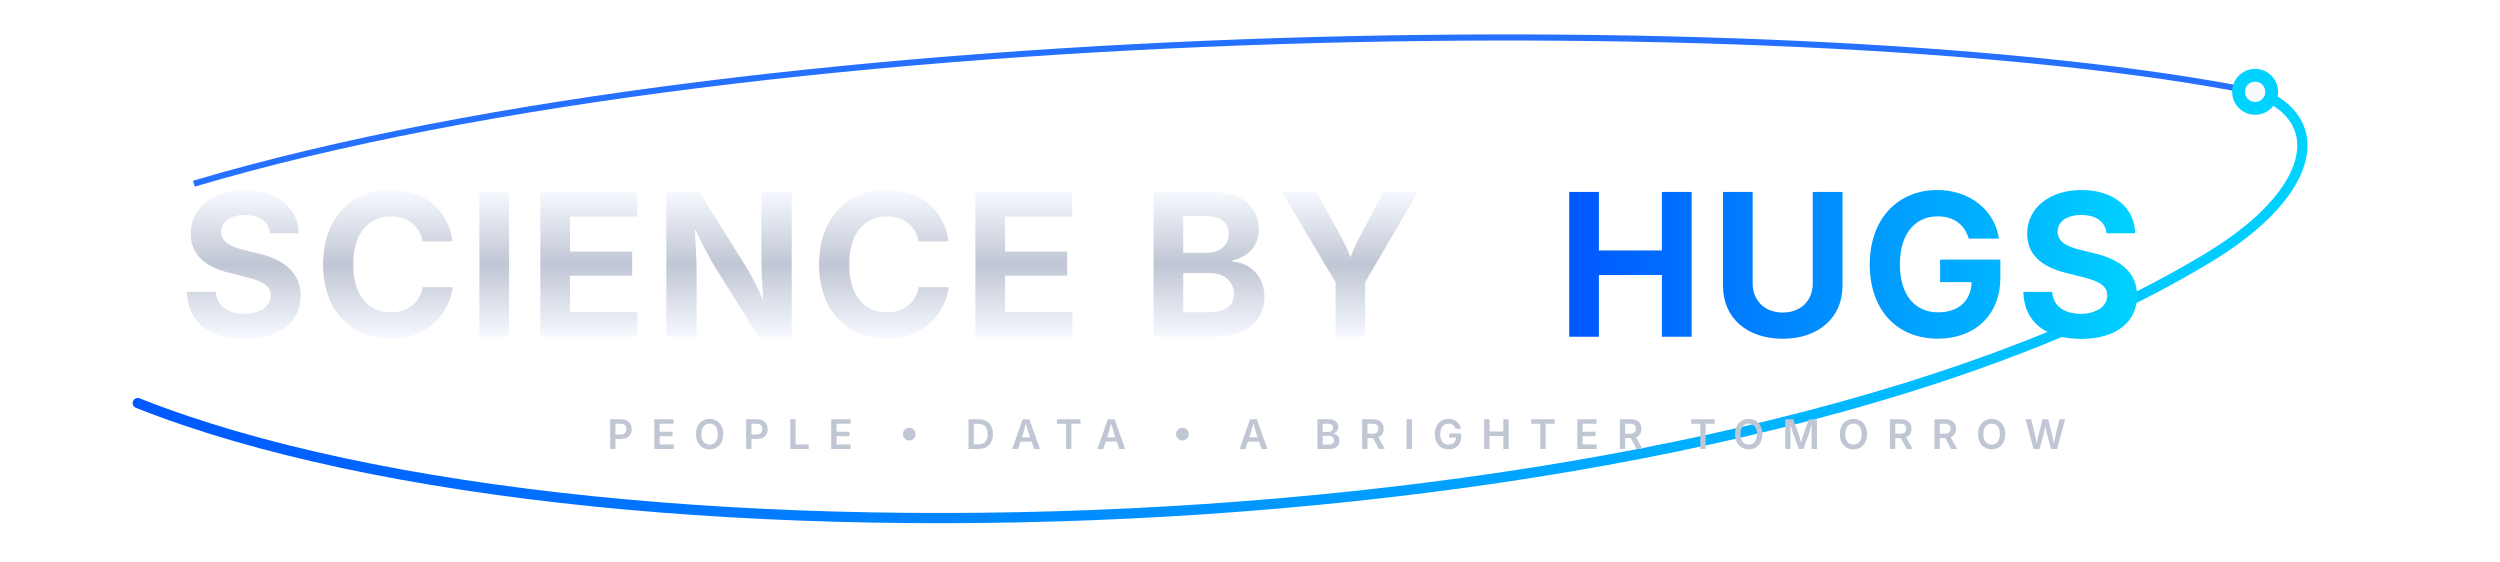
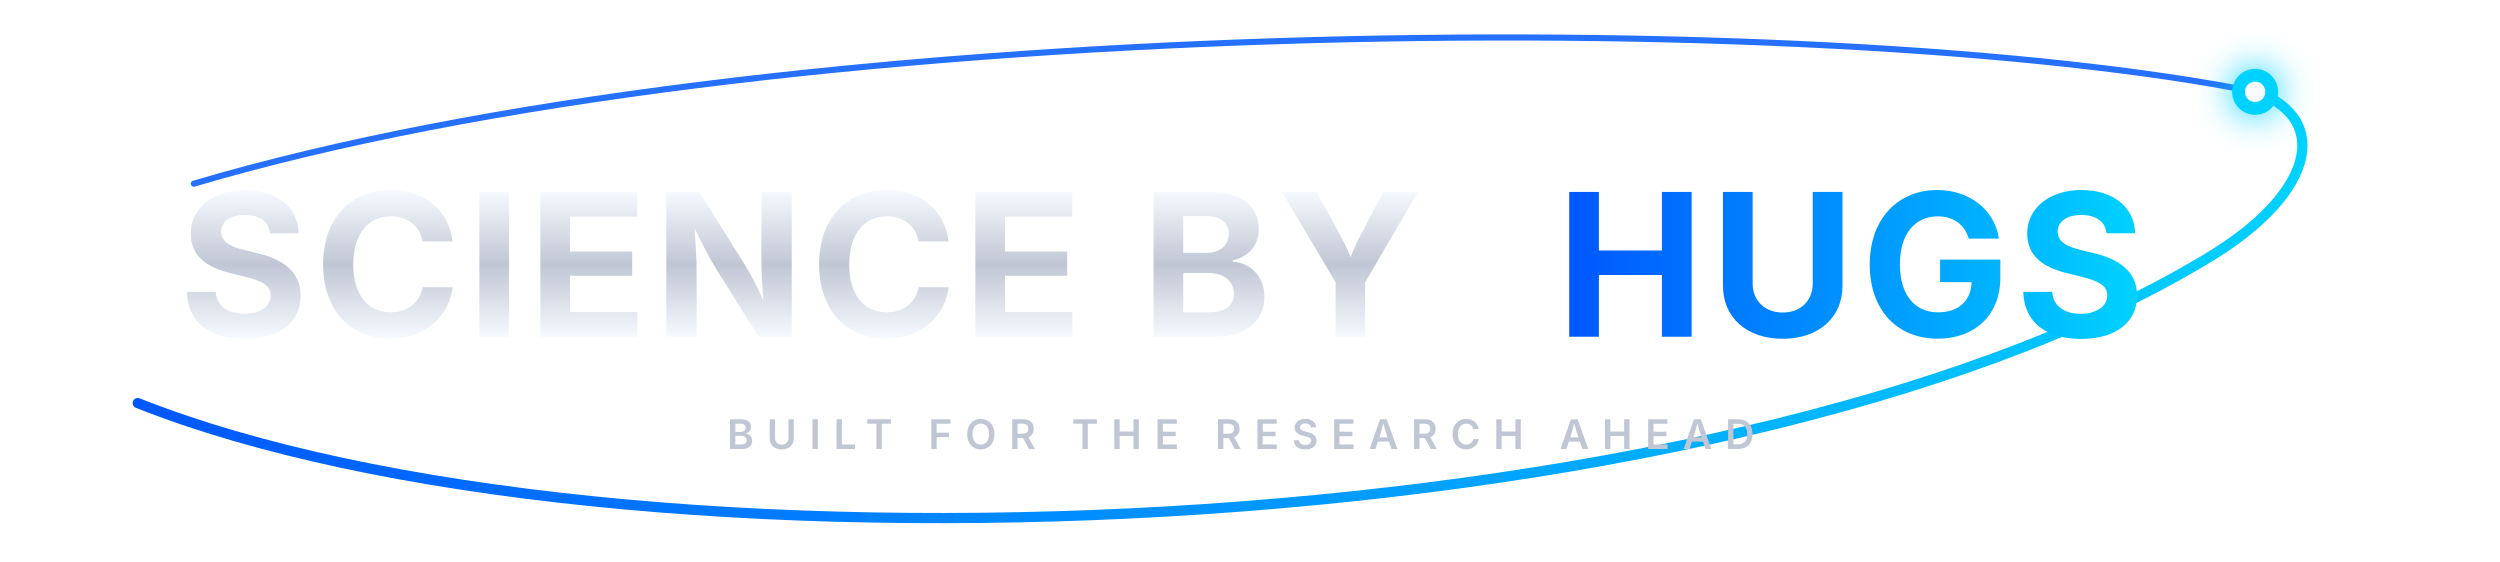
- <svg xmlns="http://www.w3.org/2000/svg" viewBox="0 0 980 220" role="img" aria-label="Science By Hugs">
+ <svg xmlns="http://www.w3.org/2000/svg" viewBox="0 0 980 220" role="img" aria-labelledby="t d">
  <defs>
-     <linearGradient id="s" x1="0" x2="0" y1="0" y2="1">
-       <stop stop-color="#F7FAFF" />
+     <linearGradient id="silver" x1="0" x2="0" y1="0" y2="1">
+       <stop offset="0" stop-color="#F7FAFF" />
      <stop offset=".5" stop-color="#C0C6D4" />
      <stop offset="1" stop-color="#F7FAFF" />
    </linearGradient>
-     <linearGradient id="b" x1="0" x2="1">
+     <linearGradient id="blue" x1="0" x2="1">
      <stop stop-color="#0057FF" />
      <stop offset="1" stop-color="#00D2FF" />
    </linearGradient>
+     <filter id="g" x="-80%" y="-80%" width="260%" height="260%">
+       <feGaussianBlur stdDeviation="7" result="b" />
+       <feMerge>
+         <feMergeNode in="b" />
+         <feMergeNode in="SourceGraphic" />
+       </feMerge>
+     </filter>
  </defs>
-   <path d="M54 158C240 232 674 216 864 102C910 75 915 43 878 34" fill="none" stroke="url(#b)" stroke-width="4" stroke-linecap="round" />
-   <path d="M76 72C302 5 714 2 884 36" fill="none" stroke="#0057FF" stroke-width="2.4" opacity=".85" />
-   <circle cx="884" cy="36" r="9" fill="#00D2FF" />
+   <path d="M54 158 C240 232, 674 216, 864 102 C910 75, 915 43, 878 34" fill="none" stroke="url(#blue)" stroke-width="4" stroke-linecap="round" />
+   <path d="M76 72 C302 5, 714 2, 884 36" fill="none" stroke="#0057FF" stroke-width="2.4" opacity=".85" stroke-linecap="round" />
+   <circle cx="884" cy="36" r="9" fill="#00D2FF" filter="url(#g)" />
  <circle cx="884" cy="36" r="4" fill="#F7FAFF" />
-   <text x="70" y="132" fill="url(#s)" font-family="Space Grotesk,Inter,Arial,sans-serif" font-size="78" font-weight="700" letter-spacing="2">SCIENCE BY </text>
-   <text x="610" y="132" fill="url(#b)" font-family="Space Grotesk,Inter,Arial,sans-serif" font-size="78" font-weight="700" letter-spacing="2">HUGS</text>
-   <text x="238" y="176" fill="#C0C6D4" font-family="Inter,Arial,sans-serif" font-size="16" font-weight="600" letter-spacing="7">PEOPLE • DATA • A BRIGHTER TOMORROW</text>
+   <text x="70" y="132" fill="url(#silver)" font-family="Space Grotesk, Inter, Arial, sans-serif" font-size="78" font-weight="700" letter-spacing="2">SCIENCE BY </text>
+   <text x="610" y="132" fill="url(#blue)" font-family="Space Grotesk, Inter, Arial, sans-serif" font-size="78" font-weight="700" letter-spacing="2">HUGS</text>
+   <text x="285" y="176" fill="#C0C6D4" font-family="Inter, Arial, sans-serif" font-size="16" font-weight="600" letter-spacing="5">BUILT FOR THE RESEARCH AHEAD</text>
</svg>
